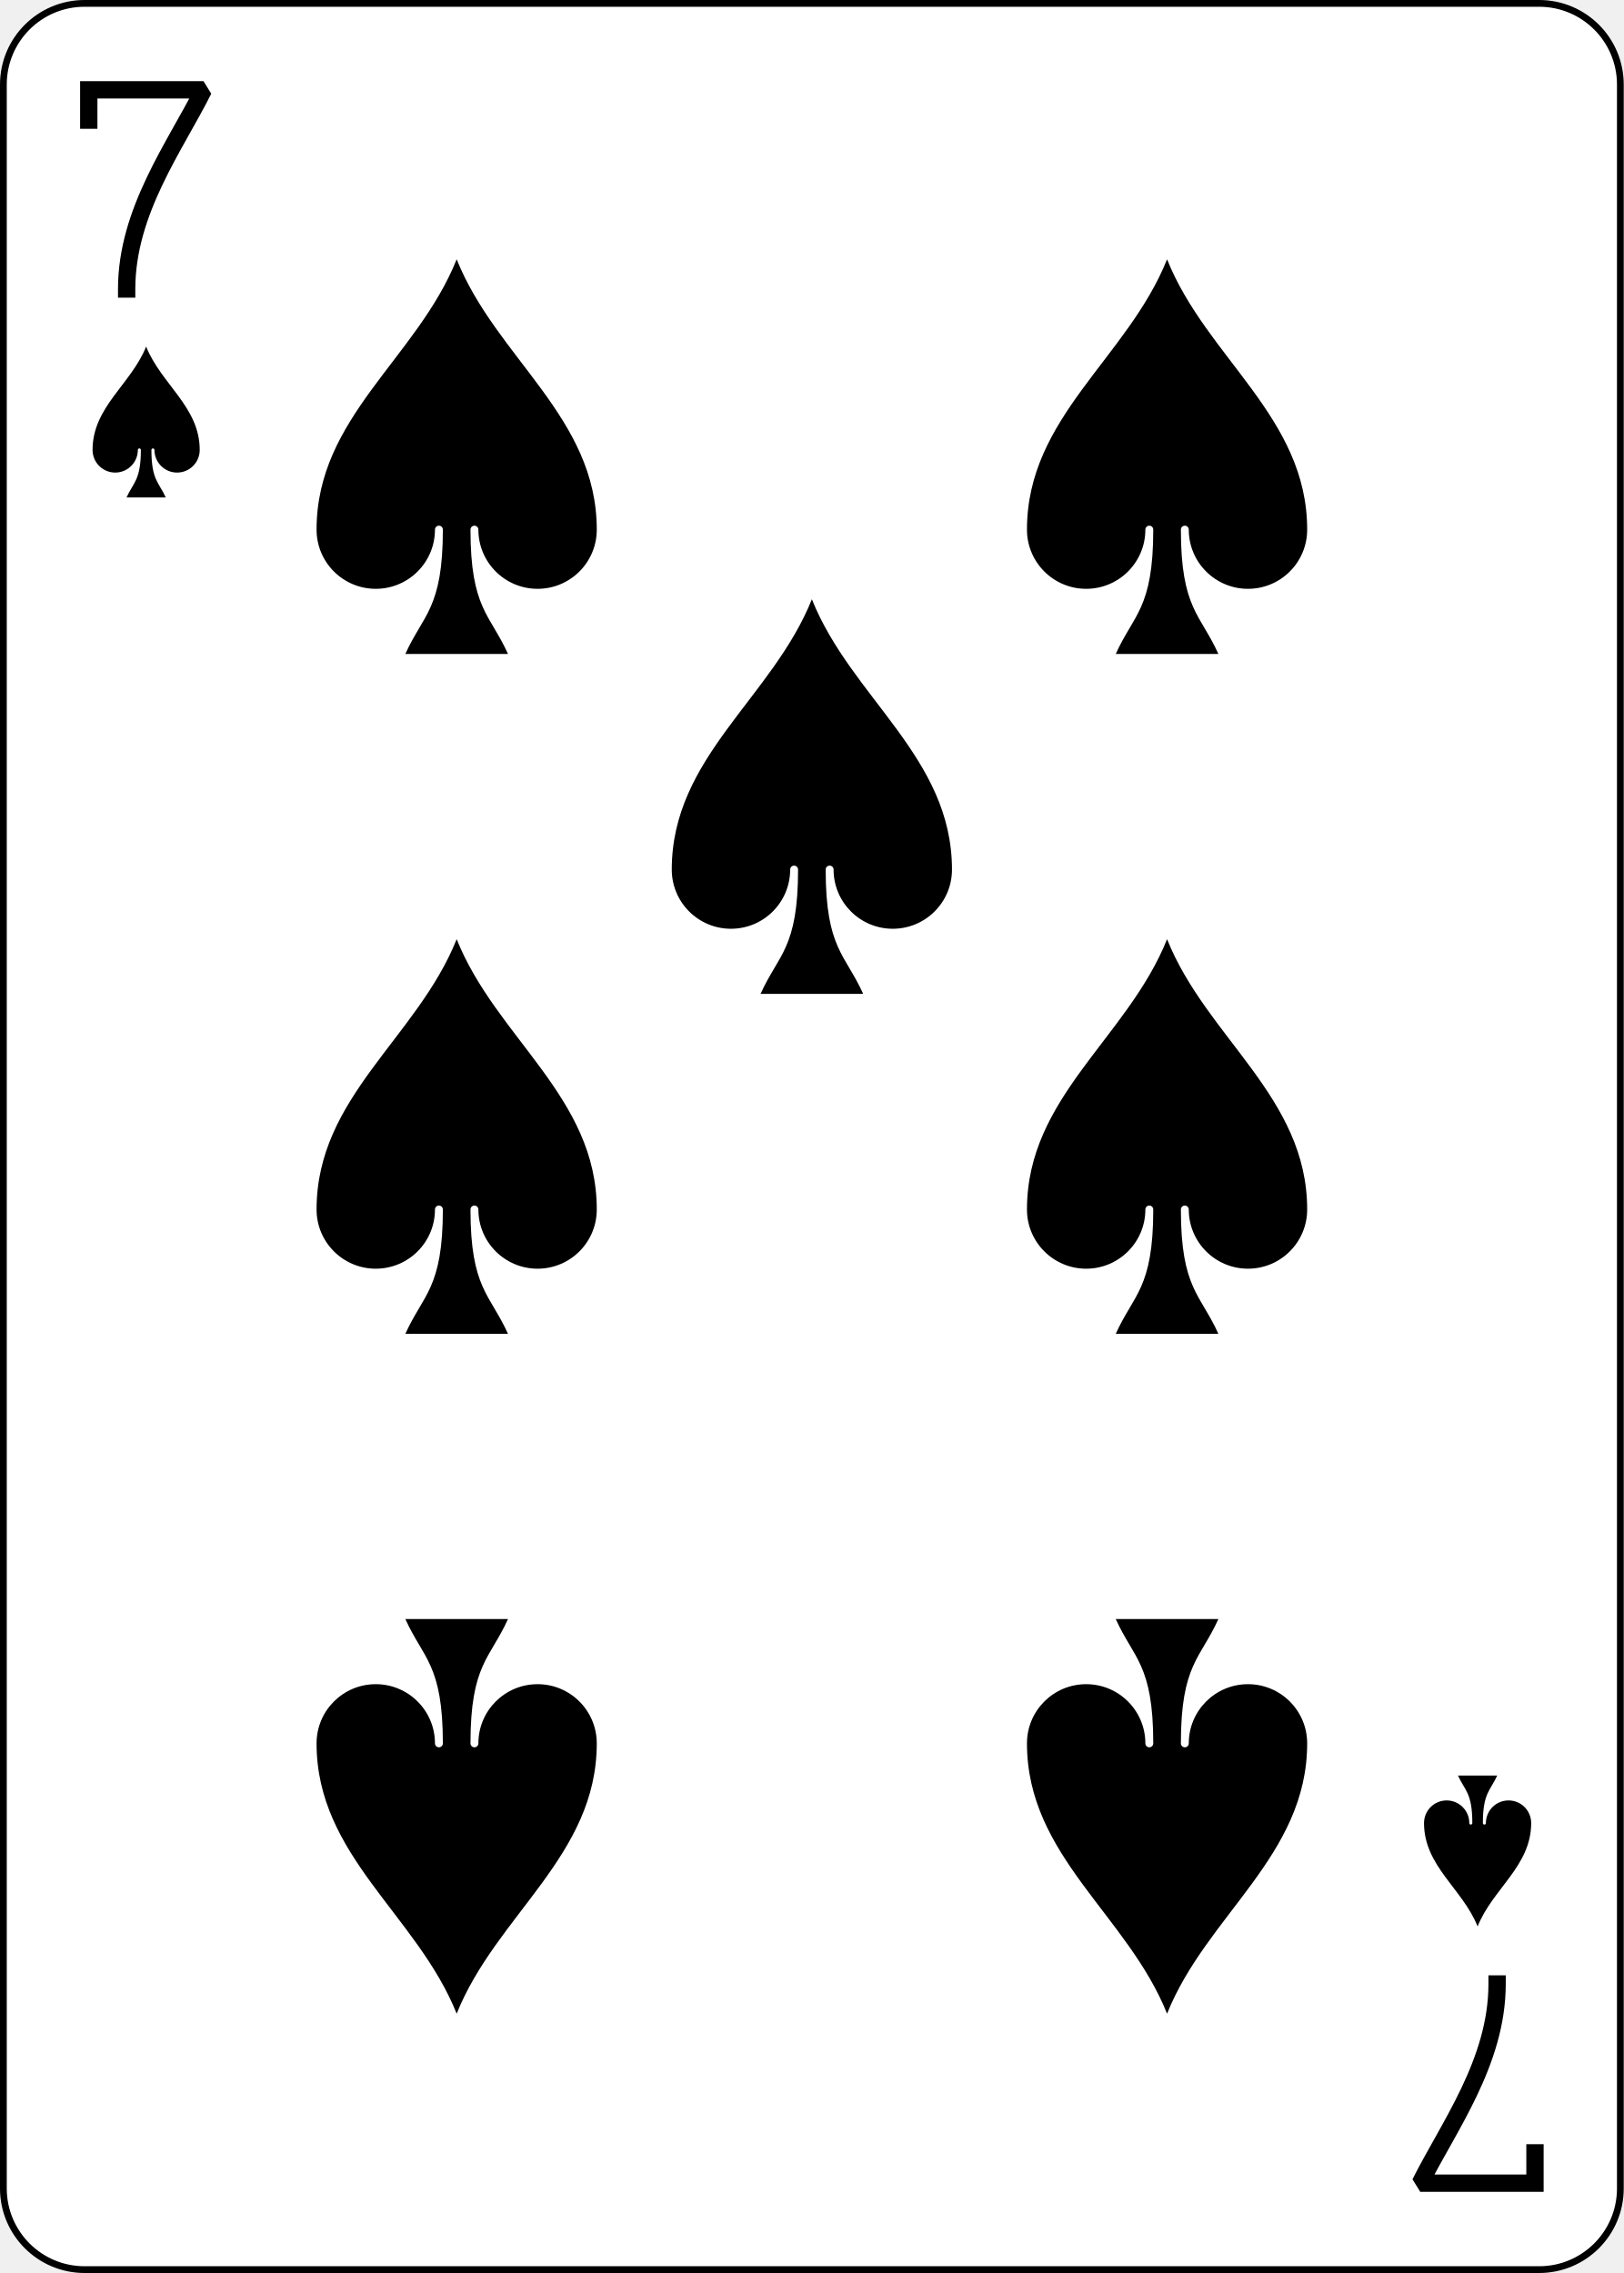
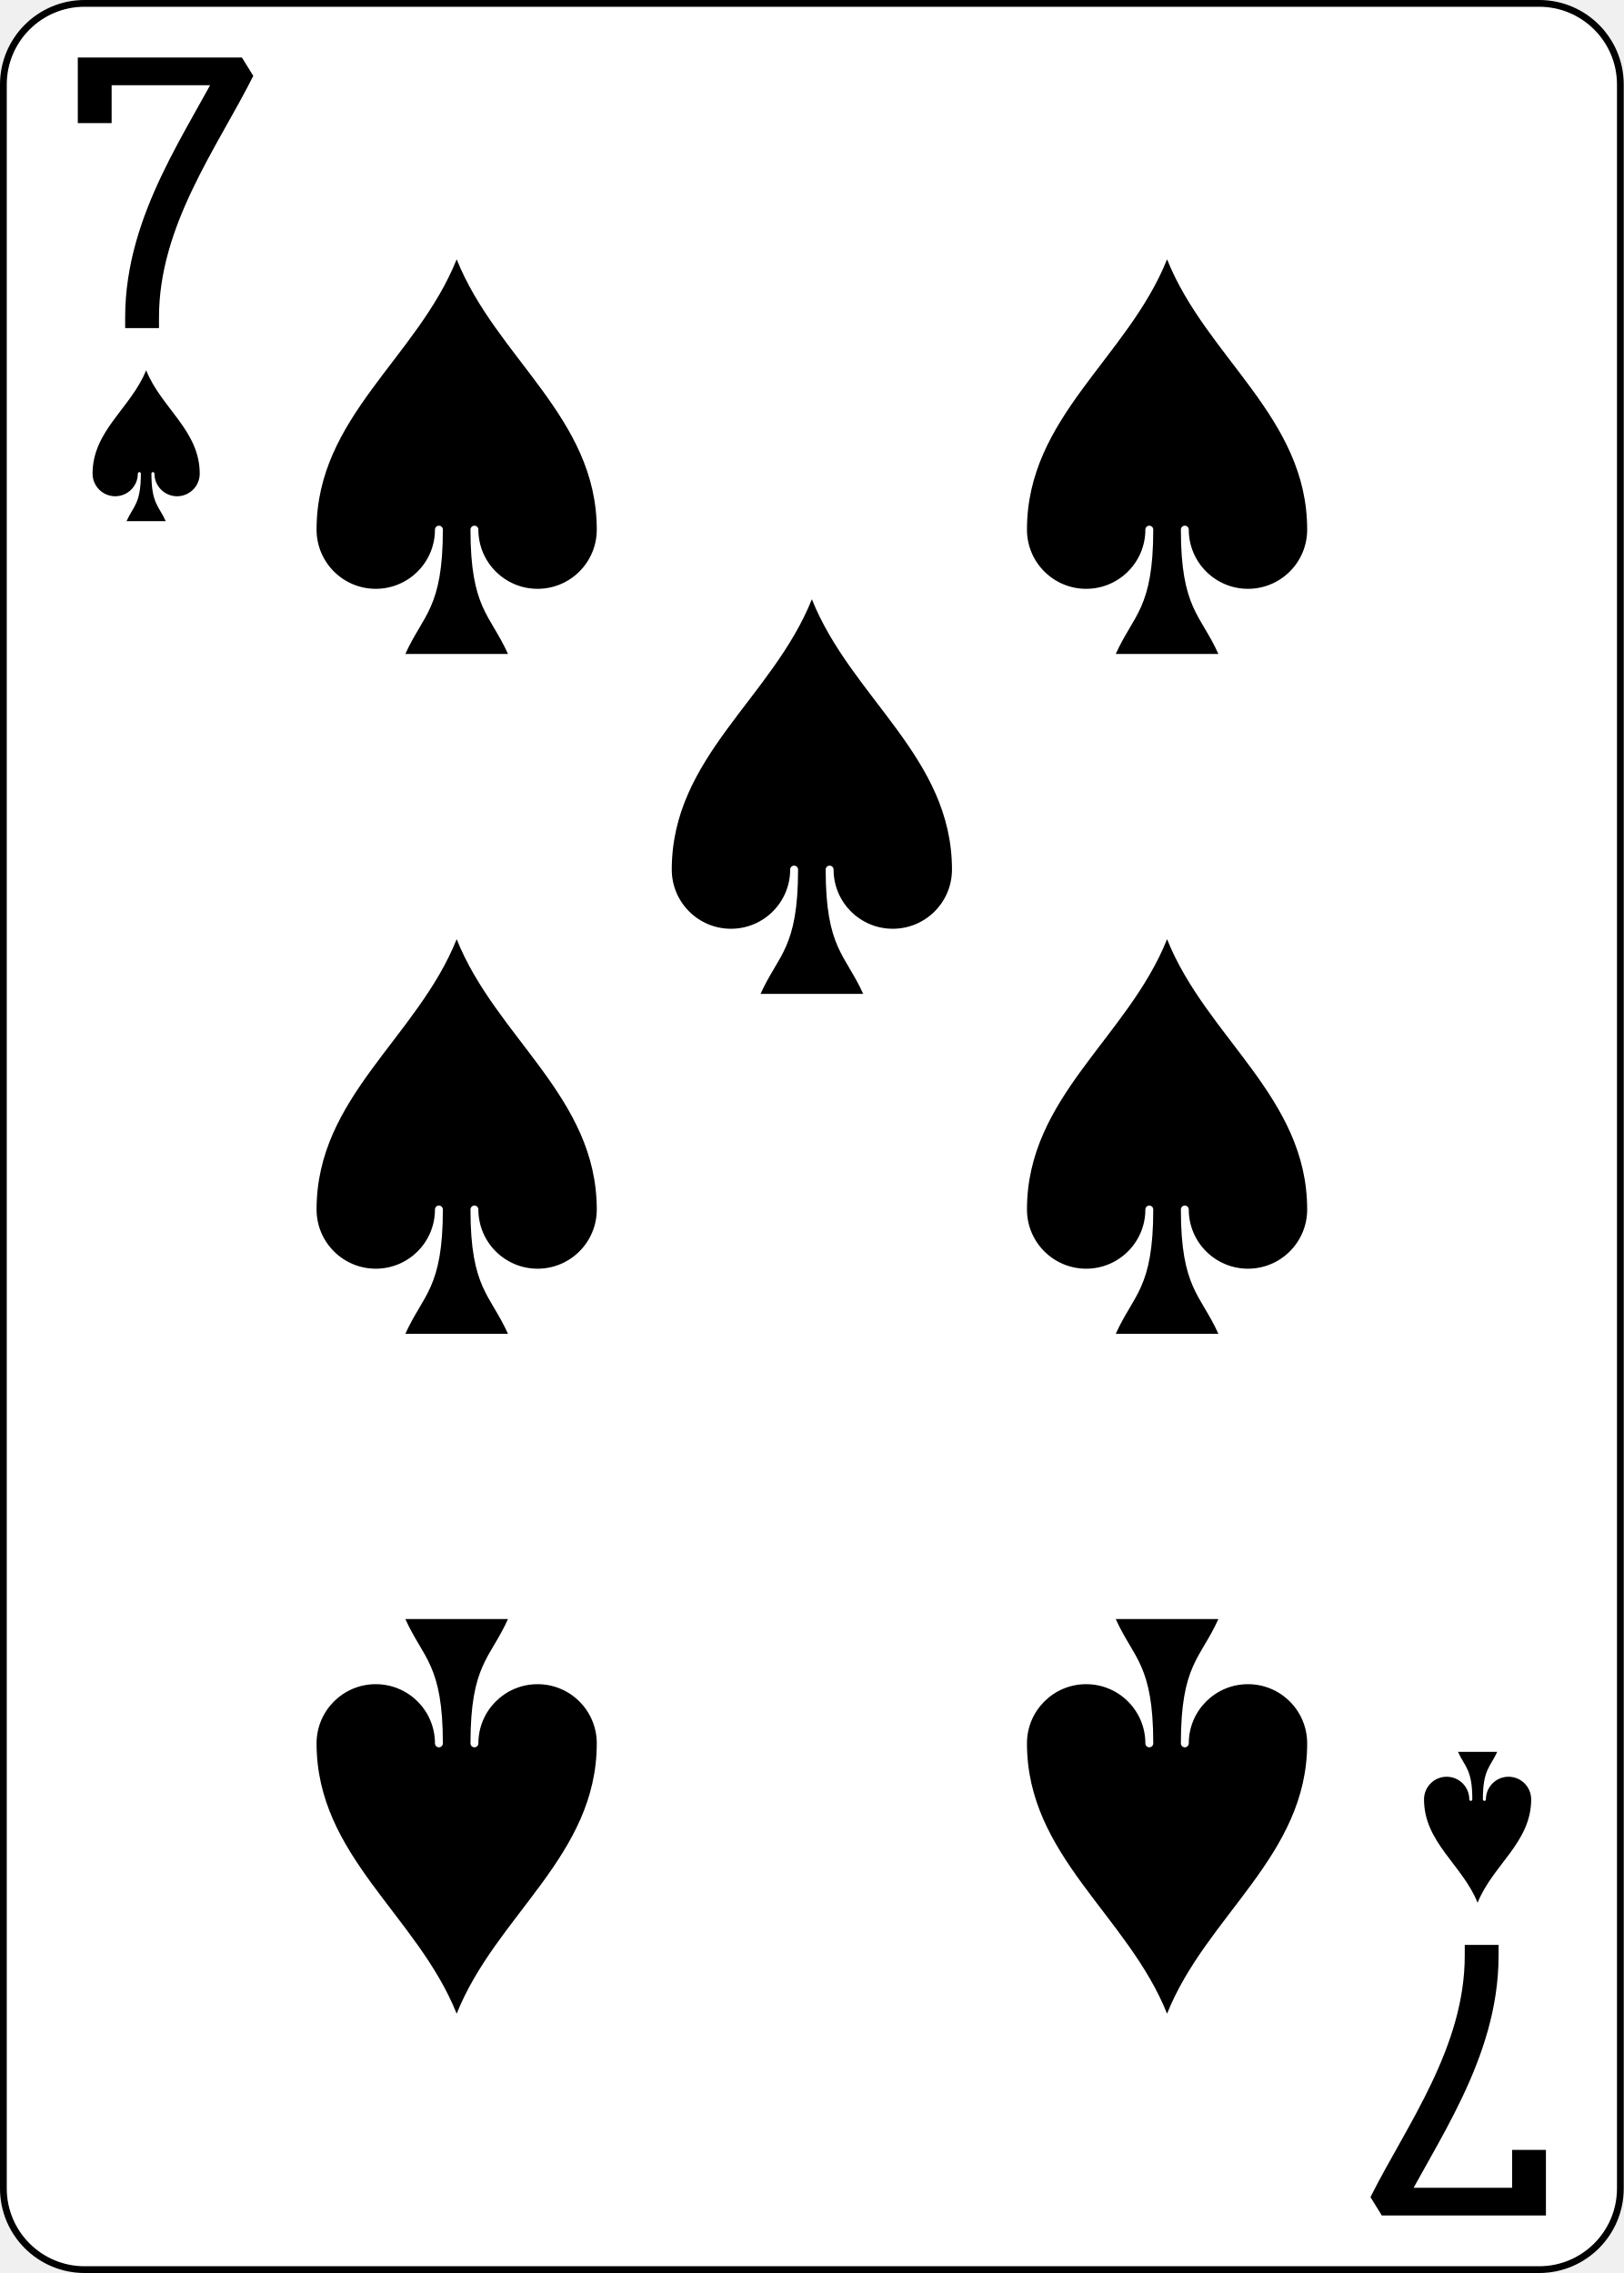
<svg xmlns="http://www.w3.org/2000/svg" xmlns:xlink="http://www.w3.org/1999/xlink" class="card" face="7S" height="3.5in" preserveAspectRatio="none" viewBox="-120 -168 240 336" width="2.5in">
  <defs>
    <symbol id="SS7" viewBox="-600 -600 1200 1200" preserveAspectRatio="xMinYMid">
      <path d="M0 -500C100 -250 355 -100 355 185A150 150 0 0 1 55 185A10 10 0 0 0 35 185C35 385 85 400 130 500L-130 500C-85 400 -35 385 -35 185A10 10 0 0 0 -55 185A150 150 0 0 1 -355 185C-355 -100 -100 -250 0 -500Z" fill="black" />
    </symbol>
    <symbol id="VS7" viewBox="-500 -500 1000 1000" preserveAspectRatio="xMinYMid">
-       <path d="M-265 -320L-265 -460L265 -460C135 -200 -90 100 -90 460" stroke="black" stroke-width="80" stroke-linecap="square" stroke-miterlimit="1.5" fill="none" />
+       <path d="M-265 -320L-265 -460L265 -460C135 -200 -90 100 -90 460" stroke="black" stroke-width="125" stroke-linecap="square" stroke-miterlimit="1.5" fill="none" />
    </symbol>
  </defs>
  <rect width="239" height="335" x="-119.5" y="-167.5" rx="12" ry="12" fill="white" stroke="black" />
-   <use xlink:href="#VS7" height="32" width="32" x="-114.4" y="-156" />
-   <use xlink:href="#SS7" height="26.769" width="26.769" x="-111.784" y="-119" />
+   <use xlink:href="#VS7" height="40" width="40" x="-115.4" y="-159.5" />
+   <use xlink:href="#SS7" height="26.769" width="26.769" x="-111.784" y="-115.5" />
  <use xlink:href="#SS7" height="70" width="70" x="-87.501" y="-135.501" />
  <use xlink:href="#SS7" height="70" width="70" x="17.501" y="-135.501" />
  <use xlink:href="#SS7" height="70" width="70" x="-87.501" y="-35" />
  <use xlink:href="#SS7" height="70" width="70" x="17.501" y="-35" />
  <use xlink:href="#SS7" height="70" width="70" x="-35" y="-85.25" />
  <g transform="rotate(180)">
-     <use xlink:href="#VS7" height="32" width="32" x="-114.4" y="-156" />
-     <use xlink:href="#SS7" height="26.769" width="26.769" x="-111.784" y="-119" />
+     <use xlink:href="#VS7" height="40" width="40" x="-115.4" y="-159.5" />
+     <use xlink:href="#SS7" height="26.769" width="26.769" x="-111.784" y="-115.5" />
    <use xlink:href="#SS7" height="70" width="70" x="-87.501" y="-135.501" />
    <use xlink:href="#SS7" height="70" width="70" x="17.501" y="-135.501" />
  </g>
</svg>
